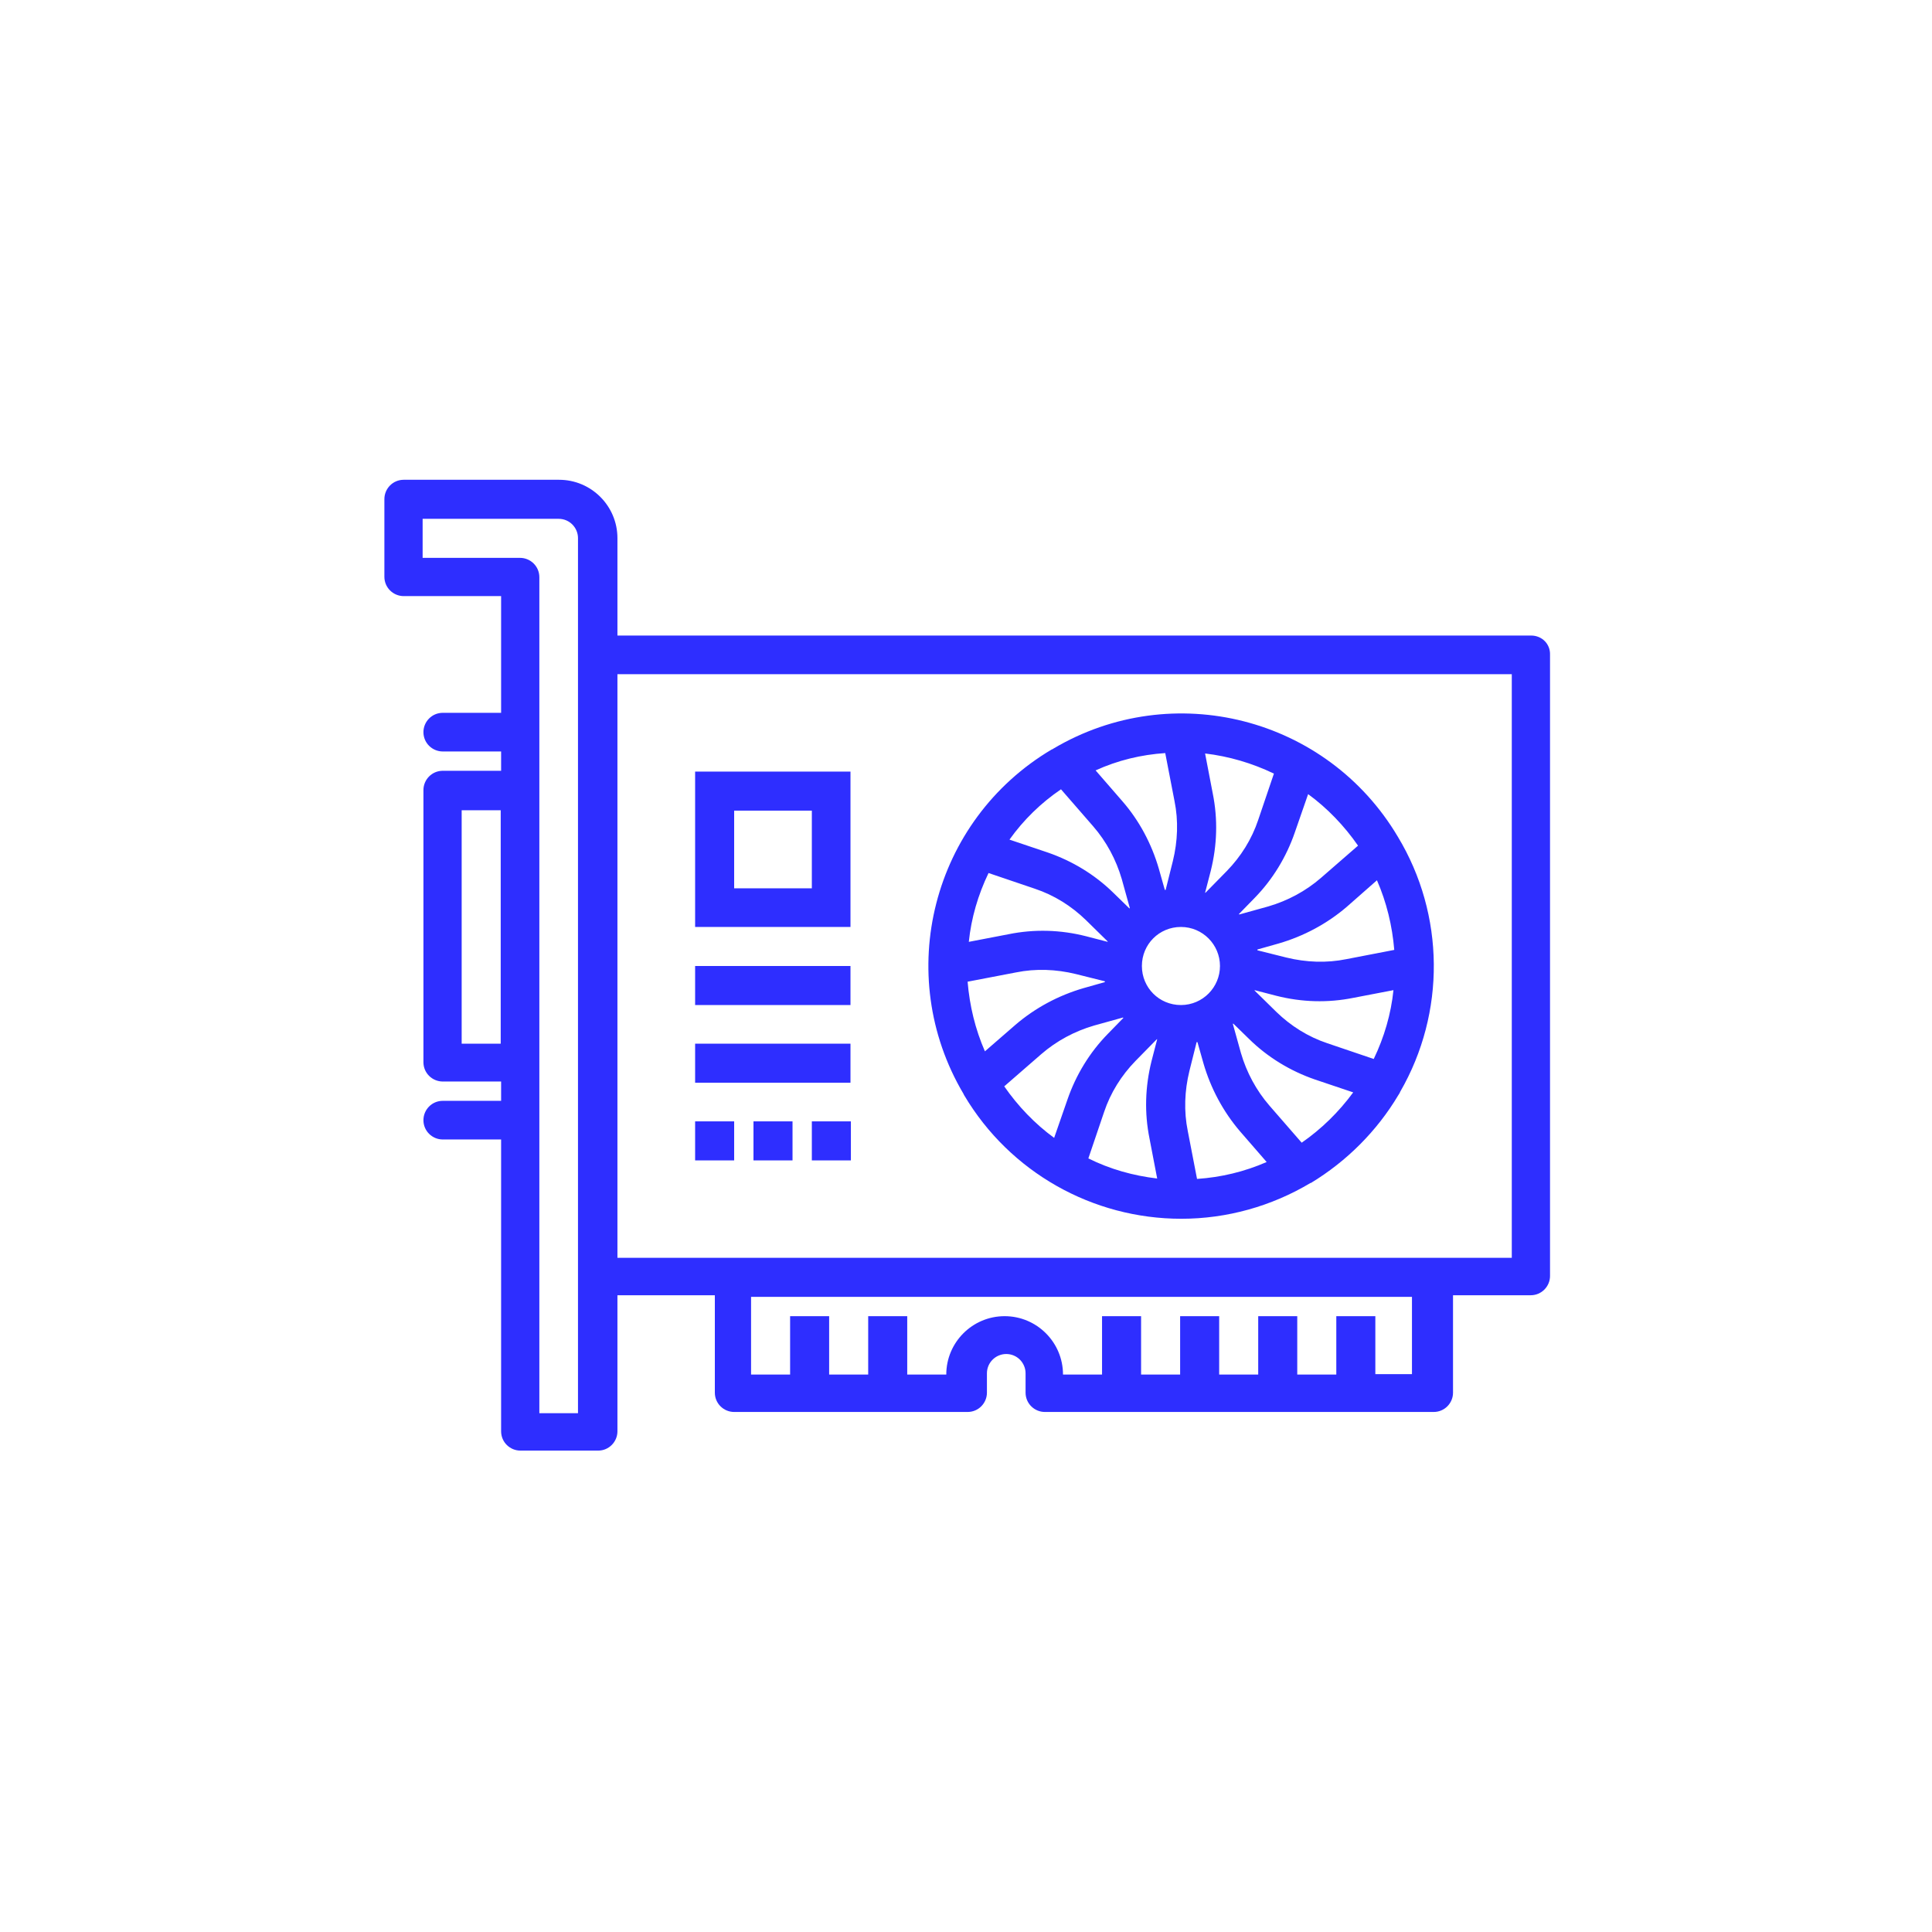
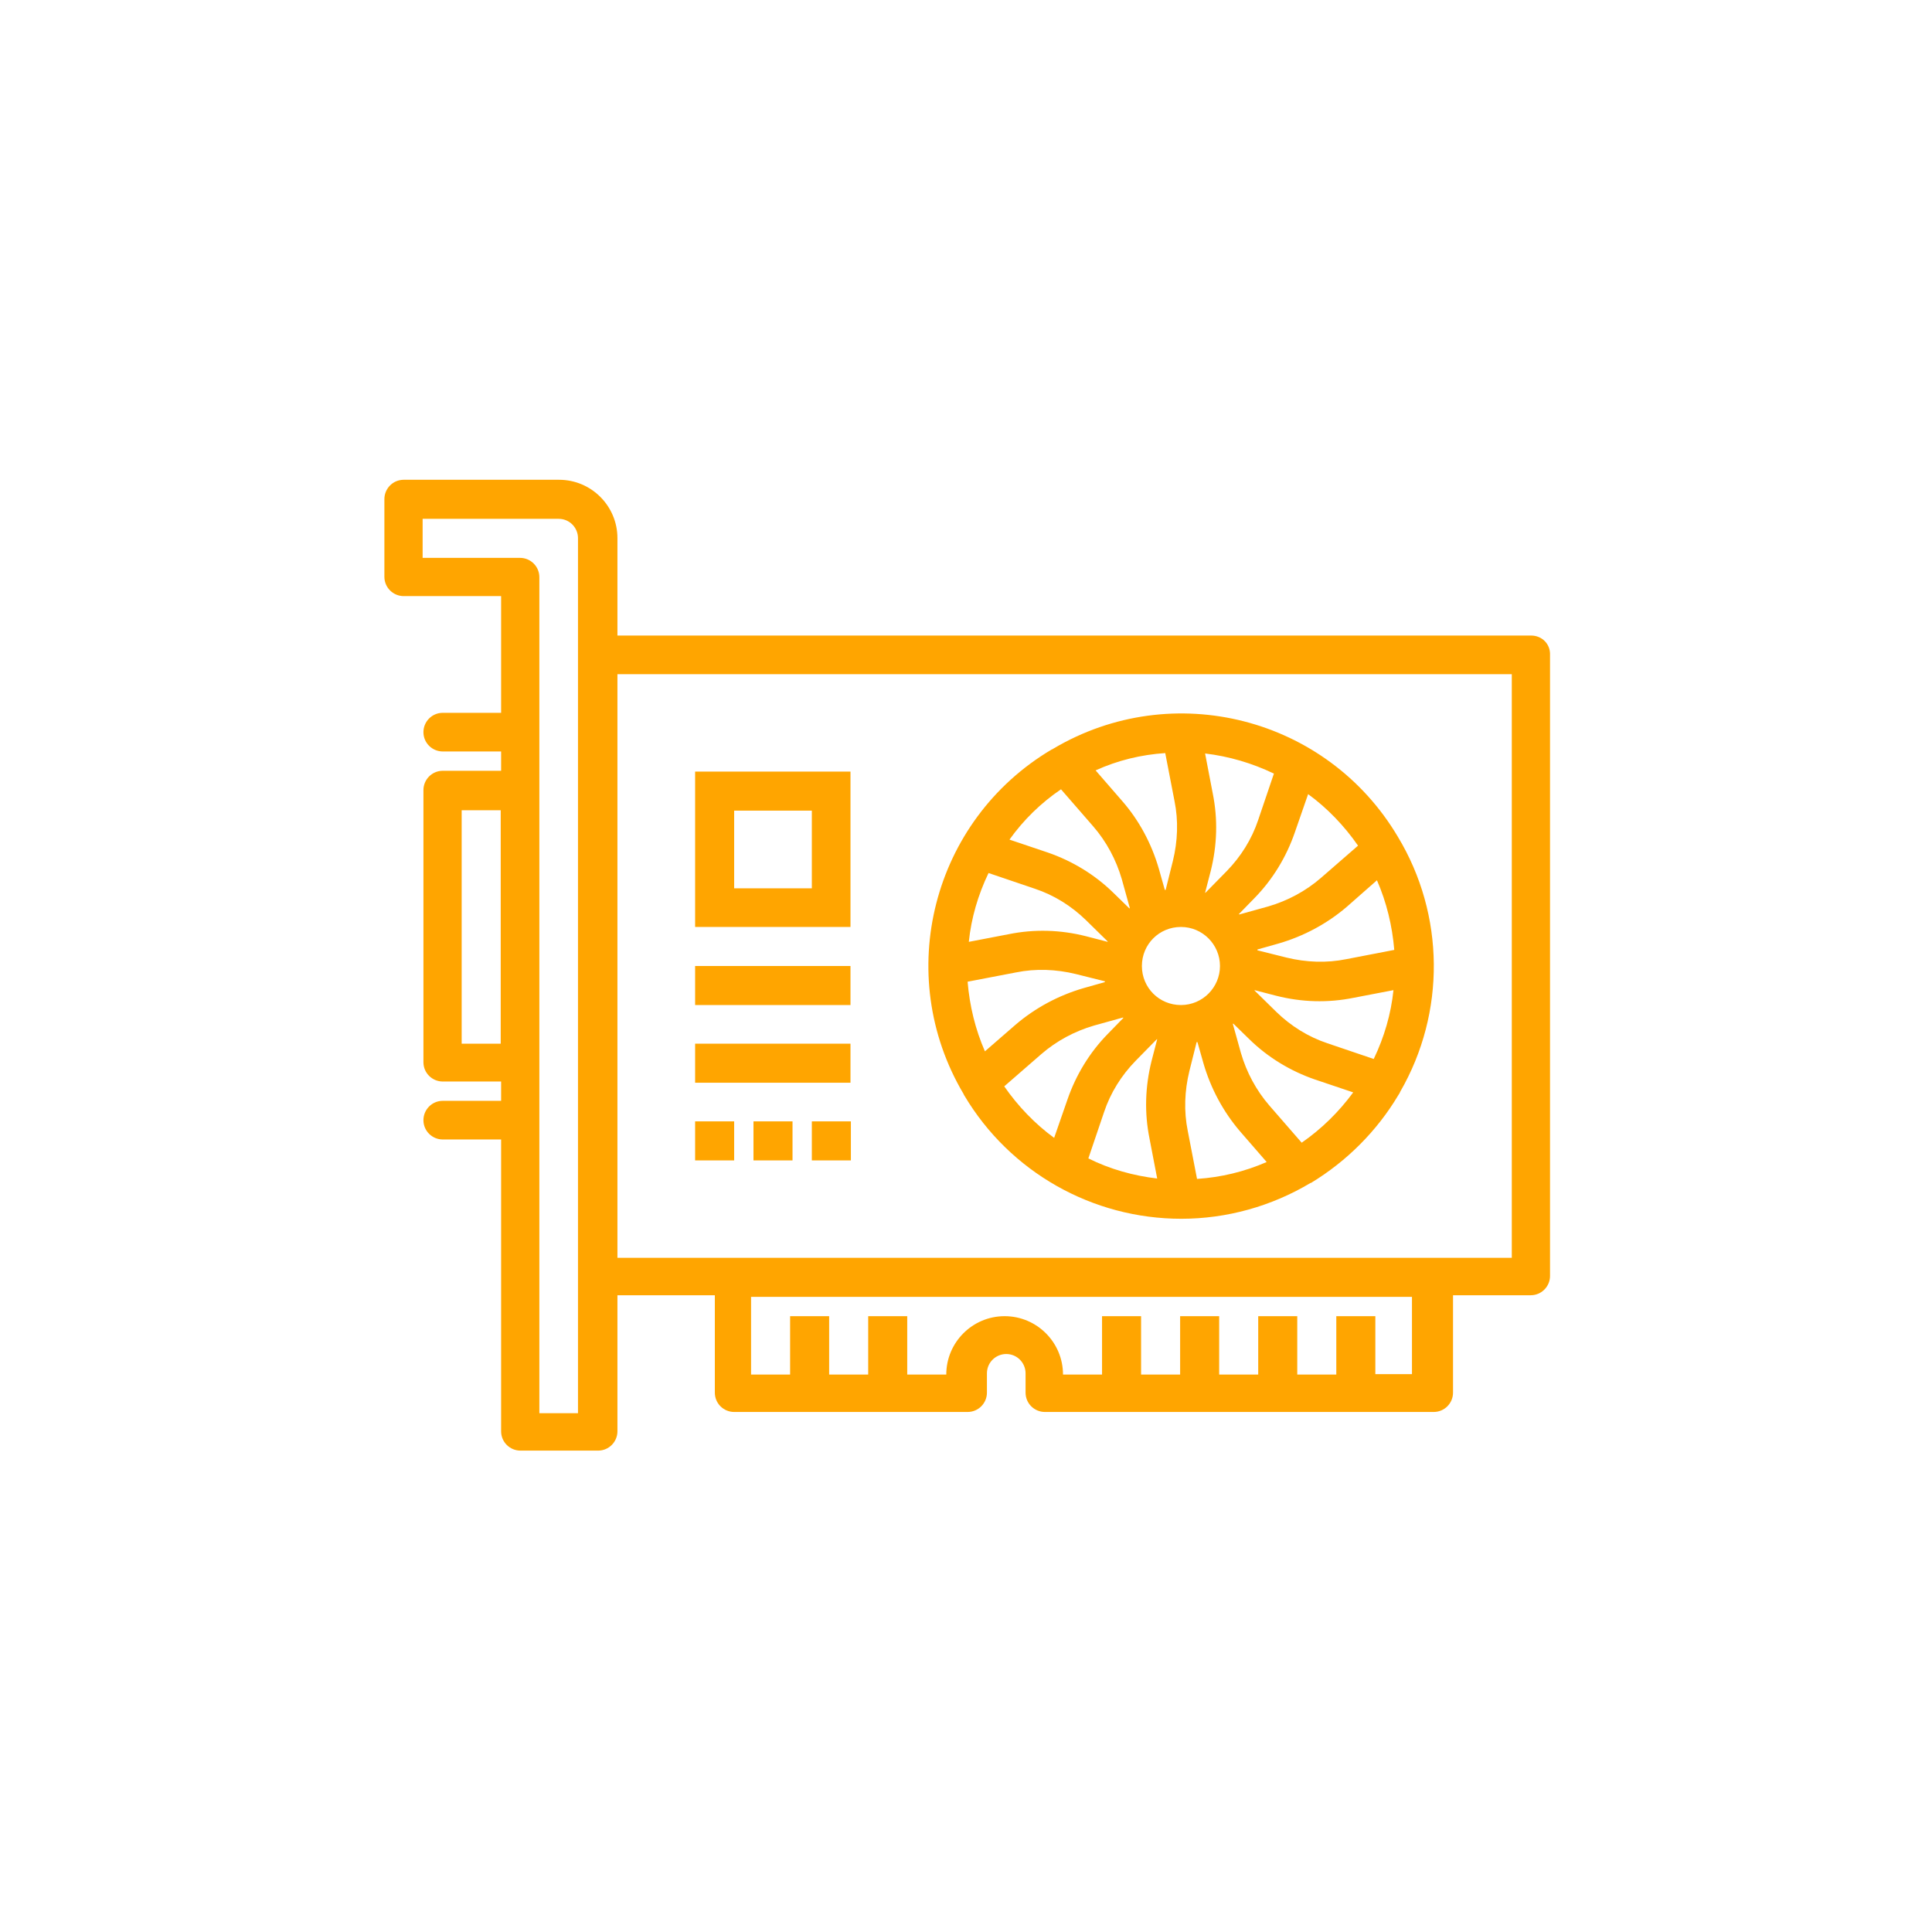
<svg xmlns="http://www.w3.org/2000/svg" version="1.1" id="Capa_1" x="0px" y="0px" viewBox="0 0 480 480" style="enable-background:new 0 0 480 480;" xml:space="preserve">
  <style type="text/css">
- 	.st0{fill:#2E2EFF;}
+ 	.st0{fill:#FFA500;}
</style>
  <g>
    <g>
      <g>
        <path class="st0" d="M380.4,157.9h-227v-24.2c0-8-6.5-14.5-14.5-14.5h-38.6c-2.7,0-4.8,2.2-4.8,4.8v19.3c0,2.7,2.2,4.8,4.8,4.8     h24.2v29h-14.5c-2.7,0-4.8,2.2-4.8,4.8c0,2.7,2.2,4.8,4.8,4.8h14.5v4.8h-14.5c-2.7,0-4.8,2.2-4.8,4.8v67.6c0,2.7,2.2,4.8,4.8,4.8     h14.5v4.8h-14.5c-2.7,0-4.8,2.2-4.8,4.8c0,2.7,2.2,4.8,4.8,4.8h14.5v72.5c0,2.7,2.2,4.8,4.8,4.8h19.3c2.7,0,4.8-2.2,4.8-4.8     v-33.8h24.2v24.2c0,2.7,2.2,4.8,4.8,4.8h58c2.7,0,4.8-2.2,4.8-4.8v-4.8c0-2.7,2.2-4.8,4.8-4.8c2.7,0,4.8,2.2,4.8,4.8v4.8     c0,2.7,2.2,4.8,4.8,4.8h96.6c2.7,0,4.8-2.2,4.8-4.8v-24.2h19.3c2.7,0,4.8-2.2,4.8-4.8V162.7C385.2,160,383.1,157.9,380.4,157.9z      M124.4,259.3h-9.7v-58h9.7V259.3z M143.7,351.1h-9.7V143.4c0-2.7-2.2-4.8-4.8-4.8h-24.2v-9.7h33.8c2.7,0,4.8,2.2,4.8,4.8V351.1z      M351.4,341.4h-9.7V327h-9.7v14.5h-9.7V327h-9.7v14.5h-9.7V327h-9.7v14.5h-9.7V327h-9.7v14.5h-9.7c0-8-6.5-14.5-14.5-14.5     c-8,0-14.5,6.5-14.5,14.5h-9.7V327h-9.7v14.5h-9.7V327h-9.7v14.5h-9.7v-19.3h164.2V341.4z M375.6,312.5H153.4V167.5h222.2V312.5z     " />
        <path class="st0" d="M239.6,272.2L239.6,272.2c11.3,19,31.8,30.6,53.9,30.6c11.3,0,22.4-3.1,32.1-8.9l0.1,0     c8.9-5.4,16.4-12.9,21.7-21.8c0.2-0.3,0.4-0.6,0.5-0.9c11.3-19.6,11.1-43.9-0.6-63.3v0c-17.6-29.7-55.9-39.5-85.6-21.9     c-0.1,0.1-0.3,0.2-0.4,0.2h0c-29.7,17.6-39.5,55.9-21.9,85.6C239.4,271.9,239.5,272,239.6,272.2z M261.9,282.7     c-4.8-3.5-9-7.9-12.4-12.8h0l9.2-8c3.8-3.3,8.3-5.7,13.1-7.1l7.2-2l0.1,0.1l-3.9,4c-4.5,4.6-7.9,10.2-10,16.3L261.9,282.7z      M285.6,282.9l1.9,9.9c-5.9-0.7-11.7-2.3-17.1-5l3.9-11.5c1.6-4.8,4.3-9.1,7.8-12.7l5.3-5.4l0.1,0l-1.4,5.4     C284.5,270,284.3,276.5,285.6,282.9z M297.4,292.9l-2.3-11.9c-1-4.9-0.8-10,0.4-14.9l1.8-7.2l0.2,0l1.5,5.3     c1.8,6.2,4.9,12,9.1,16.9l6.6,7.6C309.2,291.1,303.4,292.5,297.4,292.9z M323.4,283.9L323.4,283.9l-8-9.2     c-3.3-3.8-5.7-8.3-7.1-13.1l-2-7.2l0.1-0.1l4,3.9c4.6,4.5,10.2,7.9,16.3,10l9.5,3.2C332.6,276.3,328.3,280.5,323.4,283.9z      M341.3,263.1L341.3,263.1l-11.5-3.9c-4.8-1.6-9.1-4.3-12.7-7.8l-5.4-5.3l0-0.1l5.4,1.4c6.3,1.6,12.8,1.8,19.2,0.5l9.9-1.9     C345.6,251.9,343.9,257.7,341.3,263.1z M342.1,218.7c2.4,5.5,3.8,11.3,4.3,17.3h0l-11.9,2.3c-4.9,1-10,0.8-14.9-0.4l-7.2-1.8     l0-0.2l5.3-1.5c6.2-1.8,12-4.9,16.9-9.1L342.1,218.7z M325,197.3c4.8,3.5,9,7.9,12.4,12.8l0,0l-9.2,8c-3.8,3.3-8.3,5.7-13.1,7.1     l-7.2,2l-0.1-0.1l3.9-4c4.5-4.6,7.9-10.2,10-16.3L325,197.3z M301.3,197.1l-1.9-9.9c5.9,0.7,11.7,2.4,17.1,5l-3.9,11.5     c-1.6,4.8-4.3,9.1-7.8,12.7h0l-5.3,5.4l-0.1,0l1.4-5.4C302.4,210,302.6,203.5,301.3,197.1z M303.1,240c0,5.3-4.3,9.7-9.7,9.7     s-9.7-4.3-9.7-9.7s4.3-9.7,9.7-9.7S303.1,234.7,303.1,240z M289.5,187.1l2.3,11.9c1,4.9,0.8,10-0.4,14.9l-1.8,7.2l-0.2,0     l-1.5-5.3c-1.8-6.2-4.9-12-9.1-16.8l-6.6-7.6C277.7,188.9,283.5,187.5,289.5,187.1z M263.6,196.1l8,9.2c3.3,3.8,5.7,8.3,7.1,13.1     l2,7.2l-0.1,0.1l-4-3.9c-4.6-4.5-10.2-7.9-16.3-10l-9.5-3.2C254.3,203.7,258.6,199.5,263.6,196.1z M245.6,216.9l11.5,3.9     c4.8,1.6,9.1,4.3,12.7,7.8l5.4,5.3l0,0.1l-5.4-1.4c-6.3-1.6-12.8-1.8-19.2-0.5l-9.9,1.9C241.3,228.1,243,222.3,245.6,216.9z      M252.4,241.6c4.9-1,10-0.8,14.9,0.4l7.2,1.8l0,0.2l-5.3,1.5c-6.2,1.8-12,4.9-16.9,9.1l-7.6,6.6c-2.4-5.5-3.8-11.3-4.3-17.3     L252.4,241.6z" />
        <path class="st0" d="M211.3,191.7h-38.6v38.6h38.6V191.7z M201.7,220.7h-19.3v-19.3h19.3V220.7z" />
        <rect x="172.7" y="240" class="st0" width="38.6" height="9.7" />
        <rect x="172.7" y="259.3" class="st0" width="38.6" height="9.7" />
        <rect x="172.7" y="278.6" class="st0" width="9.7" height="9.7" />
        <rect x="187.2" y="278.6" class="st0" width="9.7" height="9.7" />
        <rect x="201.7" y="278.6" class="st0" width="9.7" height="9.7" />
      </g>
    </g>
  </g>
</svg>
